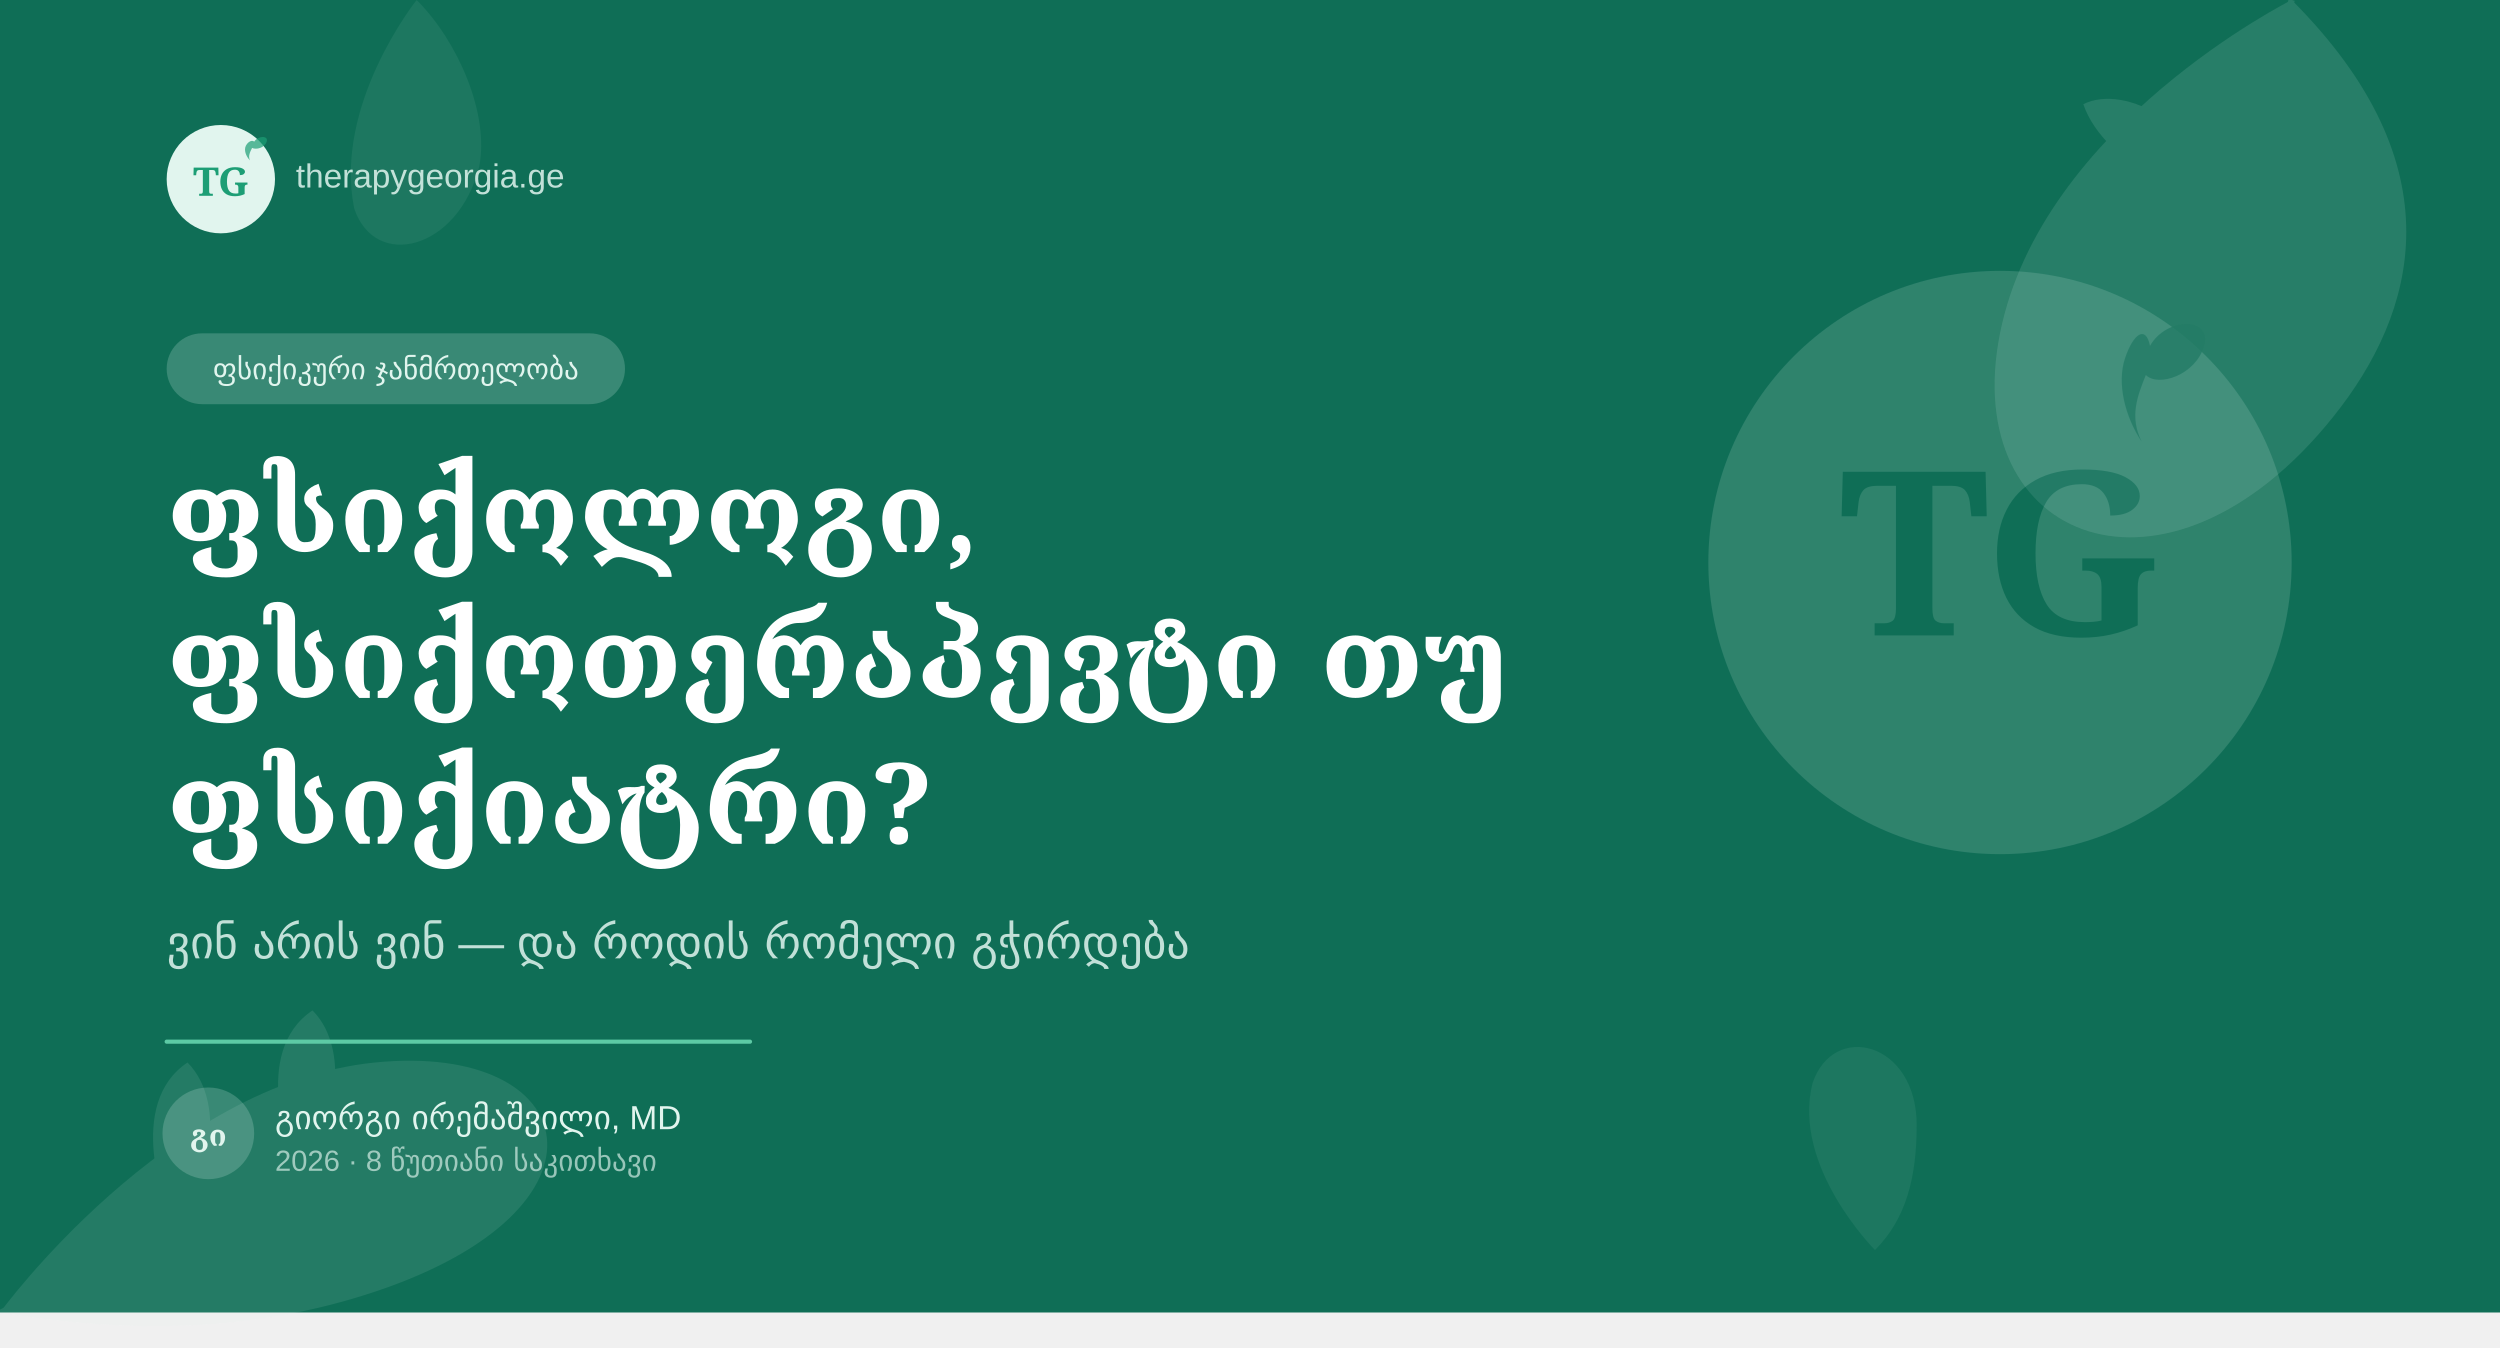
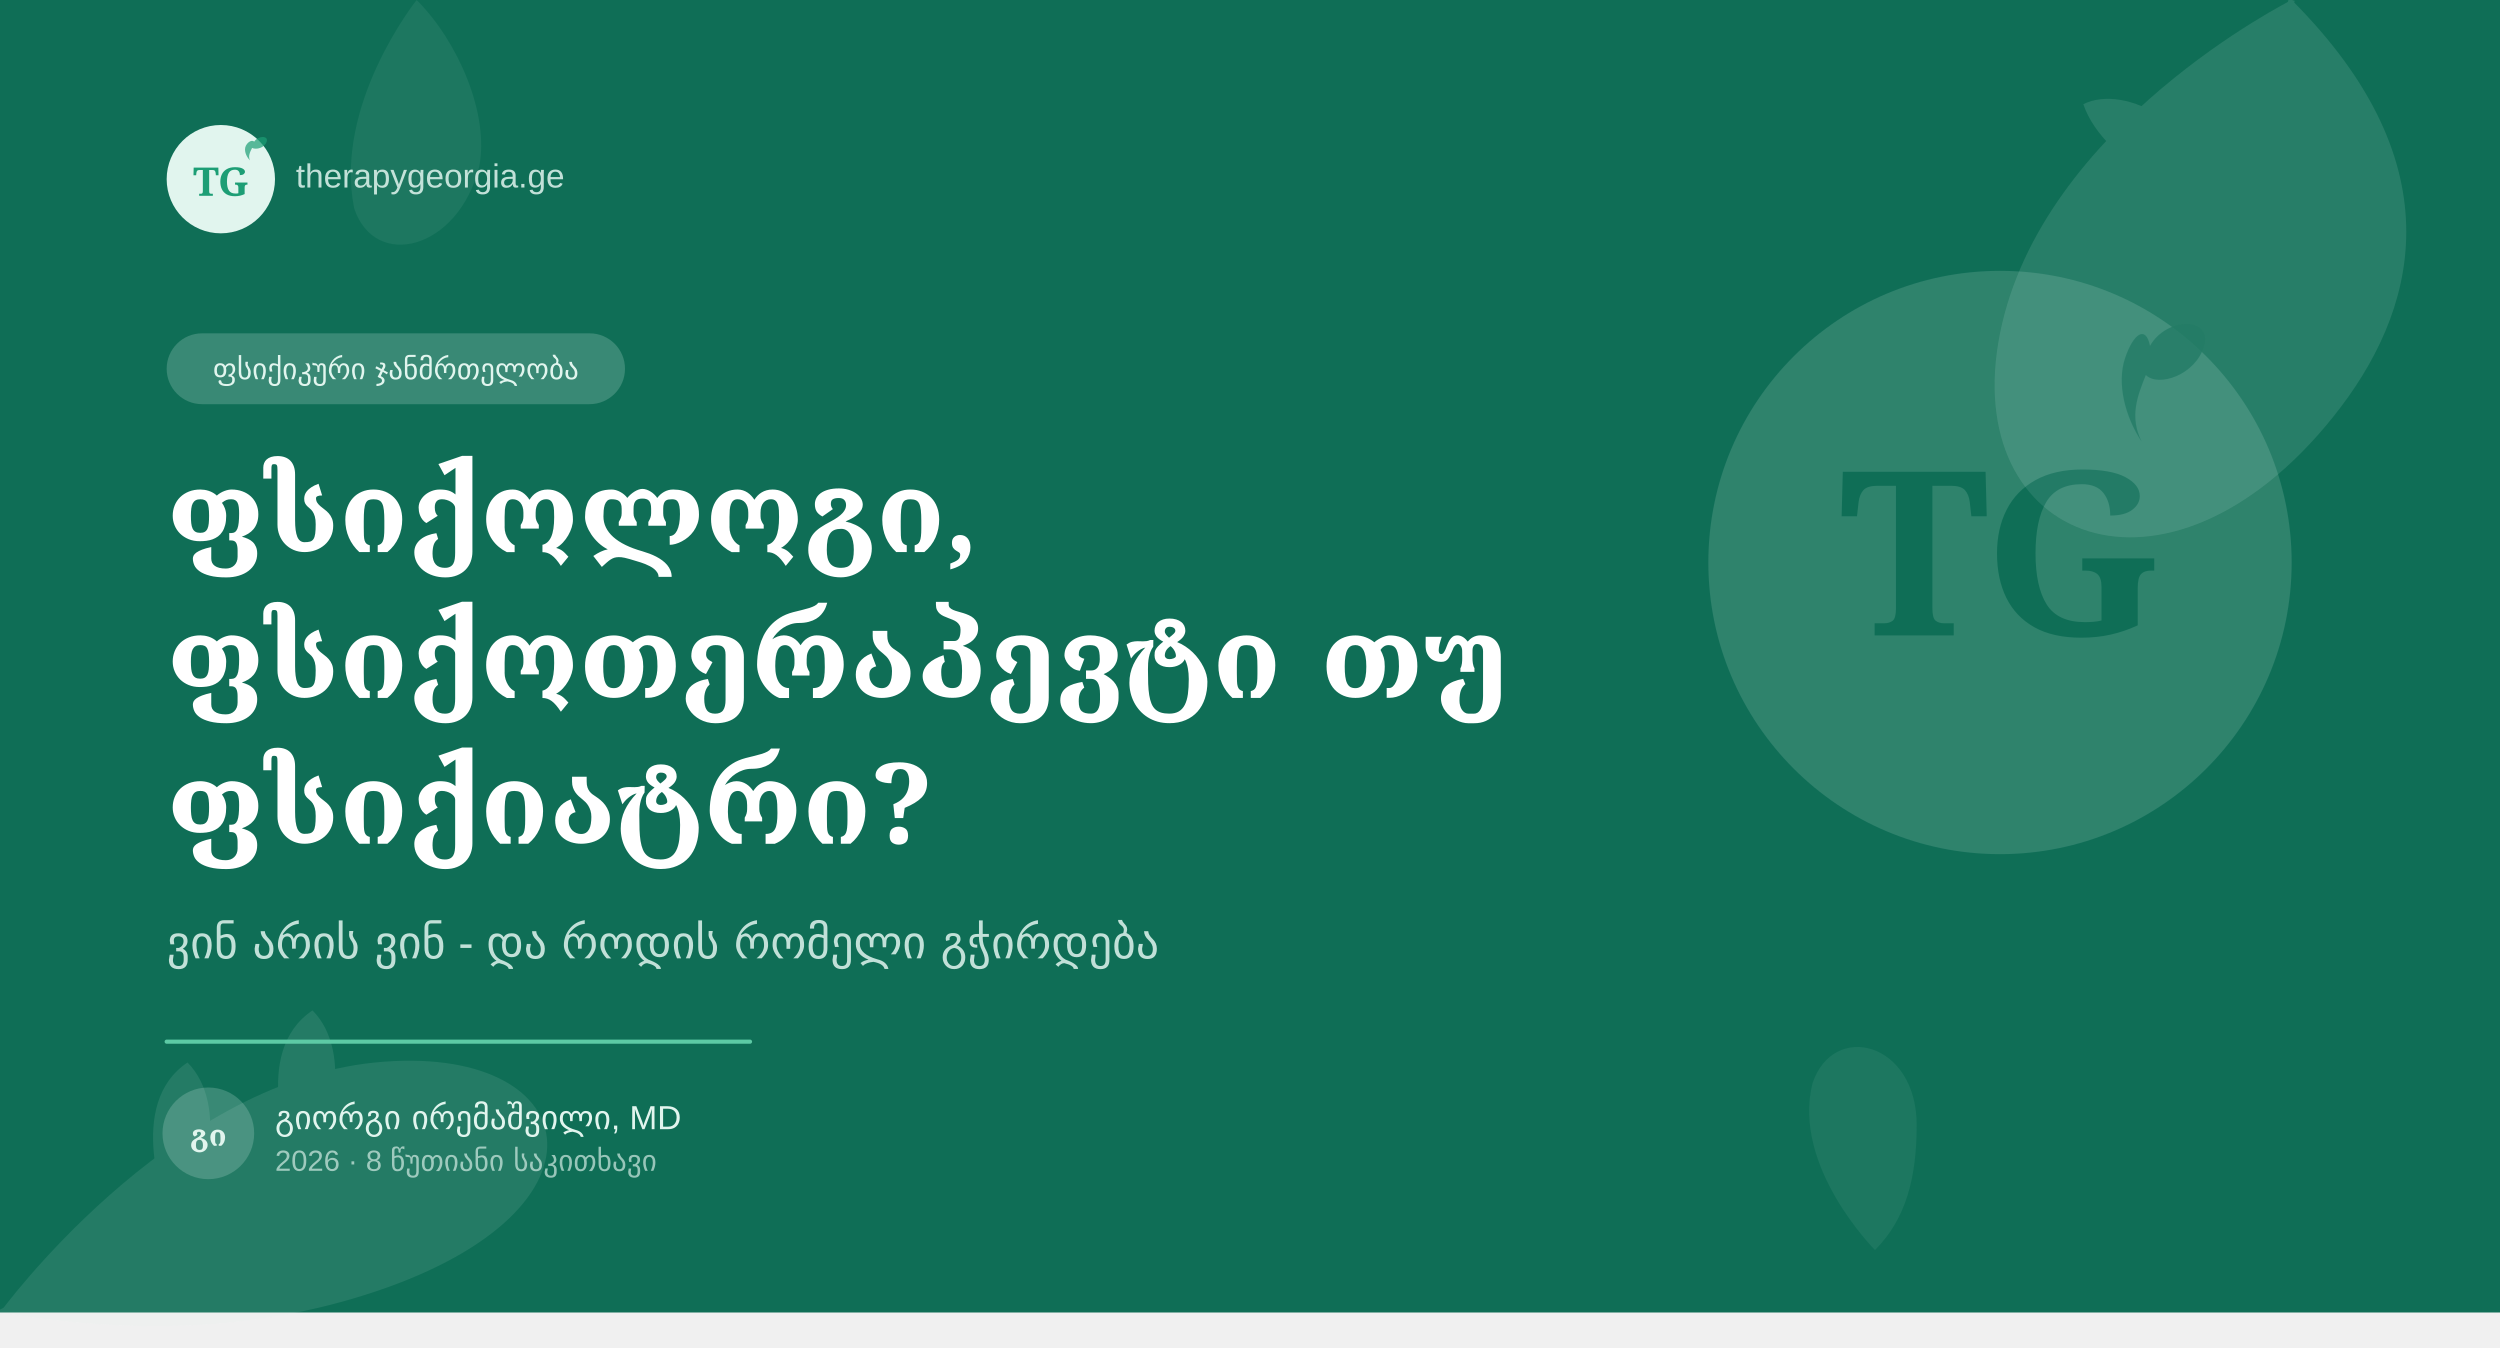
<svg xmlns="http://www.w3.org/2000/svg" width="100%" viewBox="0 0 1200 646.57" role="img">
  <defs>
    <mask id="imagine-text-gaps-o5qtrs" maskUnits="userSpaceOnUse">
      <rect x="0" y="0" width="1200" height="646.57" fill="white" />
      <rect x="6.021" y="13.9" width="39.089" height="25.72" fill="black" rx="2" />
      <rect x="56.19" y="13.52" width="138.814" height="22.1" fill="black" rx="2" />
      <rect x="100.336" y="167.33" width="180.595" height="20.29" fill="black" rx="2" />
      <rect x="74.19" y="214.13" width="332.699" height="69.16" fill="black" rx="2" />
      <rect x="74.19" y="284.13" width="545.547" height="69.16" fill="black" rx="2" />
      <rect x="74.19" y="354.13" width="319.152" height="69.16" fill="black" rx="2" />
      <rect x="74.19" y="438.09" width="478.167" height="29.34" fill="black" rx="2" />
      <rect x="86.611" y="535.33" width="27.994" height="22.1" fill="black" rx="2" />
      <rect x="128" y="525.52" width="195.618" height="23.91" fill="black" rx="2" />
      <rect x="126.19" y="547.33" width="194.456" height="20.29" fill="black" rx="2" />
      <rect x="53.984" y="71.639" width="173.746" height="128.891" fill="black" rx="2" />
    </mask>
  </defs>
  <rect width="1200" height="630" fill="#0F6E56" style="fill:rgb(15, 110, 86);stroke:none;color:rgb(0, 0, 0);stroke-width:1px;stroke-linecap:butt;stroke-linejoin:miter;opacity:1;font-family:&quot;Anthropic Sans&quot;, -apple-system, BlinkMacSystemFont, &quot;Segoe UI&quot;, sans-serif;font-size:16px;font-weight:400;text-anchor:start;dominant-baseline:auto" />
  <g opacity="0.12" style="fill:rgb(0, 0, 0);stroke:none;color:rgb(0, 0, 0);stroke-width:1px;stroke-linecap:butt;stroke-linejoin:miter;opacity:0.12;font-family:&quot;Anthropic Sans&quot;, -apple-system, BlinkMacSystemFont, &quot;Segoe UI&quot;, sans-serif;font-size:16px;font-weight:400;text-anchor:start;dominant-baseline:auto">
    <path d="M1100 0 C1100 0, 980 60, 960 160 C940 260, 1040 300, 1120 200 C1160 150, 1180 80, 1100 0Z" fill="#E1F5EE" style="fill:rgb(225, 245, 238);stroke:none;color:rgb(0, 0, 0);stroke-width:1px;stroke-linecap:butt;stroke-linejoin:miter;opacity:1;font-family:&quot;Anthropic Sans&quot;, -apple-system, BlinkMacSystemFont, &quot;Segoe UI&quot;, sans-serif;font-size:16px;font-weight:400;text-anchor:start;dominant-baseline:auto" />
    <line x1="1100" y1="0" x2="1050" y2="180" stroke="#E1F5EE" stroke-width="3" style="fill:rgb(0, 0, 0);stroke:rgb(225, 245, 238);color:rgb(0, 0, 0);stroke-width:3px;stroke-linecap:butt;stroke-linejoin:miter;opacity:1;font-family:&quot;Anthropic Sans&quot;, -apple-system, BlinkMacSystemFont, &quot;Segoe UI&quot;, sans-serif;font-size:16px;font-weight:400;text-anchor:start;dominant-baseline:auto" />
    <path d="M1060 100 C1060 100, 1010 80, 1000 50 C1020 40, 1060 60, 1060 100Z" fill="#E1F5EE" style="fill:rgb(225, 245, 238);stroke:none;color:rgb(0, 0, 0);stroke-width:1px;stroke-linecap:butt;stroke-linejoin:miter;opacity:1;font-family:&quot;Anthropic Sans&quot;, -apple-system, BlinkMacSystemFont, &quot;Segoe UI&quot;, sans-serif;font-size:16px;font-weight:400;text-anchor:start;dominant-baseline:auto" />
  </g>
  <g opacity="0.1" style="fill:rgb(0, 0, 0);stroke:none;color:rgb(0, 0, 0);stroke-width:1px;stroke-linecap:butt;stroke-linejoin:miter;opacity:0.1;font-family:&quot;Anthropic Sans&quot;, -apple-system, BlinkMacSystemFont, &quot;Segoe UI&quot;, sans-serif;font-size:16px;font-weight:400;text-anchor:start;dominant-baseline:auto">
    <path d="M0 630 C0 630, 80 520, 180 510 C280 500, 300 580, 180 620 C120 640, 60 640, 0 630Z" fill="#E1F5EE" style="fill:rgb(225, 245, 238);stroke:none;color:rgb(0, 0, 0);stroke-width:1px;stroke-linecap:butt;stroke-linejoin:miter;opacity:1;font-family:&quot;Anthropic Sans&quot;, -apple-system, BlinkMacSystemFont, &quot;Segoe UI&quot;, sans-serif;font-size:16px;font-weight:400;text-anchor:start;dominant-baseline:auto" />
    <line x1="0" y1="630" x2="200" y2="530" stroke="#E1F5EE" stroke-width="2.5" mask="url(#imagine-text-gaps-o5qtrs)" style="fill:rgb(0, 0, 0);stroke:rgb(225, 245, 238);color:rgb(0, 0, 0);stroke-width:2.5px;stroke-linecap:butt;stroke-linejoin:miter;opacity:1;font-family:&quot;Anthropic Sans&quot;, -apple-system, BlinkMacSystemFont, &quot;Segoe UI&quot;, sans-serif;font-size:16px;font-weight:400;text-anchor:start;dominant-baseline:auto" />
    <path d="M80 580 C80 580, 60 530, 90 510 C110 530, 100 575, 80 580Z" fill="#E1F5EE" style="fill:rgb(225, 245, 238);stroke:none;color:rgb(0, 0, 0);stroke-width:1px;stroke-linecap:butt;stroke-linejoin:miter;opacity:1;font-family:&quot;Anthropic Sans&quot;, -apple-system, BlinkMacSystemFont, &quot;Segoe UI&quot;, sans-serif;font-size:16px;font-weight:400;text-anchor:start;dominant-baseline:auto" />
    <path d="M140 555 C140 555, 120 505, 150 485 C170 505, 160 550, 140 555Z" fill="#E1F5EE" style="fill:rgb(225, 245, 238);stroke:none;color:rgb(0, 0, 0);stroke-width:1px;stroke-linecap:butt;stroke-linejoin:miter;opacity:1;font-family:&quot;Anthropic Sans&quot;, -apple-system, BlinkMacSystemFont, &quot;Segoe UI&quot;, sans-serif;font-size:16px;font-weight:400;text-anchor:start;dominant-baseline:auto" />
  </g>
  <g opacity="0.07" style="fill:rgb(0, 0, 0);stroke:none;color:rgb(0, 0, 0);stroke-width:1px;stroke-linecap:butt;stroke-linejoin:miter;opacity:0.07;font-family:&quot;Anthropic Sans&quot;, -apple-system, BlinkMacSystemFont, &quot;Segoe UI&quot;, sans-serif;font-size:16px;font-weight:400;text-anchor:start;dominant-baseline:auto">
    <path d="M200 0 C200 0, 160 50, 170 100 C180 130, 220 120, 230 80 C235 55, 220 20, 200 0Z" fill="#E1F5EE" style="fill:rgb(225, 245, 238);stroke:none;color:rgb(0, 0, 0);stroke-width:1px;stroke-linecap:butt;stroke-linejoin:miter;opacity:1;font-family:&quot;Anthropic Sans&quot;, -apple-system, BlinkMacSystemFont, &quot;Segoe UI&quot;, sans-serif;font-size:16px;font-weight:400;text-anchor:start;dominant-baseline:auto" />
    <path d="M900 600 C900 600, 860 560, 870 520 C880 490, 920 500, 920 540 C920 565, 915 585, 900 600Z" fill="#E1F5EE" style="fill:rgb(225, 245, 238);stroke:none;color:rgb(0, 0, 0);stroke-width:1px;stroke-linecap:butt;stroke-linejoin:miter;opacity:1;font-family:&quot;Anthropic Sans&quot;, -apple-system, BlinkMacSystemFont, &quot;Segoe UI&quot;, sans-serif;font-size:16px;font-weight:400;text-anchor:start;dominant-baseline:auto" />
  </g>
  <g transform="translate(80, 60)" style="fill:rgb(0, 0, 0);stroke:none;color:rgb(0, 0, 0);stroke-width:1px;stroke-linecap:butt;stroke-linejoin:miter;opacity:1;font-family:&quot;Anthropic Sans&quot;, -apple-system, BlinkMacSystemFont, &quot;Segoe UI&quot;, sans-serif;font-size:16px;font-weight:400;text-anchor:start;dominant-baseline:auto">
    <circle cx="26" cy="26" r="26" fill="#E1F5EE" style="fill:rgb(225, 245, 238);stroke:none;color:rgb(0, 0, 0);stroke-width:1px;stroke-linecap:butt;stroke-linejoin:miter;opacity:1;font-family:&quot;Anthropic Sans&quot;, -apple-system, BlinkMacSystemFont, &quot;Segoe UI&quot;, sans-serif;font-size:16px;font-weight:400;text-anchor:start;dominant-baseline:auto" />
    <text x="26" y="34" text-anchor="middle" font-family="Georgia,serif" font-size="19" font-weight="700" fill="#1D9E75" style="fill:rgb(29, 158, 117);stroke:none;color:rgb(0, 0, 0);stroke-width:1px;stroke-linecap:butt;stroke-linejoin:miter;opacity:1;font-family:Georgia, serif;font-size:19px;font-weight:700;text-anchor:middle;dominant-baseline:auto">TG</text>
    <path d="M42 8 C44 5,49 5,48 8 C47 11,43 12,41 11 C40 13,39 15,40 17 C38 15,37 12,38 10 C39 8,41 7,42 8Z" fill="#1D9E75" opacity="0.7" style="fill:rgb(29, 158, 117);stroke:none;color:rgb(0, 0, 0);stroke-width:1px;stroke-linecap:butt;stroke-linejoin:miter;opacity:0.7;font-family:&quot;Anthropic Sans&quot;, -apple-system, BlinkMacSystemFont, &quot;Segoe UI&quot;, sans-serif;font-size:16px;font-weight:400;text-anchor:start;dominant-baseline:auto" />
    <text x="62" y="30" font-family="Arial,Helvetica,sans-serif" font-size="16" font-weight="500" fill="#E1F5EE" opacity="0.85" style="fill:rgb(225, 245, 238);stroke:none;color:rgb(0, 0, 0);stroke-width:1px;stroke-linecap:butt;stroke-linejoin:miter;opacity:0.85;font-family:Arial, Helvetica, sans-serif;font-size:16px;font-weight:500;text-anchor:start;dominant-baseline:auto">therapygeorgia.ge</text>
  </g>
  <rect x="80" y="160" width="220" height="34" rx="17" fill="#E1F5EE" opacity="0.2" style="fill:rgb(225, 245, 238);stroke:none;color:rgb(0, 0, 0);stroke-width:1px;stroke-linecap:butt;stroke-linejoin:miter;opacity:0.2;font-family:&quot;Anthropic Sans&quot;, -apple-system, BlinkMacSystemFont, &quot;Segoe UI&quot;, sans-serif;font-size:16px;font-weight:400;text-anchor:start;dominant-baseline:auto" />
  <text x="190" y="182" text-anchor="middle" font-family="Arial,Helvetica,sans-serif" font-size="14" font-weight="500" fill="#E1F5EE" style="fill:rgb(225, 245, 238);stroke:none;color:rgb(0, 0, 0);stroke-width:1px;stroke-linecap:butt;stroke-linejoin:miter;opacity:1;font-family:Arial, Helvetica, sans-serif;font-size:14px;font-weight:500;text-anchor:middle;dominant-baseline:auto">ფსიქიკური ჯანმრთელობა</text>
  <text x="80" y="265" font-family="Georgia,serif" font-size="54" font-weight="700" fill="#ffffff" style="fill:rgb(255, 255, 255);stroke:none;color:rgb(0, 0, 0);stroke-width:1px;stroke-linecap:butt;stroke-linejoin:miter;opacity:1;font-family:Georgia, serif;font-size:54px;font-weight:700;text-anchor:start;dominant-baseline:auto">ფსიქოლოგი,</text>
  <text x="80" y="335" font-family="Georgia,serif" font-size="54" font-weight="700" fill="#ffffff" style="fill:rgb(255, 255, 255);stroke:none;color:rgb(0, 0, 0);stroke-width:1px;stroke-linecap:butt;stroke-linejoin:miter;opacity:1;font-family:Georgia, serif;font-size:54px;font-weight:700;text-anchor:start;dominant-baseline:auto">ფსიქოთერაპევტი თუ</text>
  <text x="80" y="405" font-family="Georgia,serif" font-size="54" font-weight="700" fill="#ffffff" style="fill:rgb(255, 255, 255);stroke:none;color:rgb(0, 0, 0);stroke-width:1px;stroke-linecap:butt;stroke-linejoin:miter;opacity:1;font-family:Georgia, serif;font-size:54px;font-weight:700;text-anchor:start;dominant-baseline:auto">ფსიქიატრი?</text>
-   <text x="80" y="460" font-family="Arial,Helvetica,sans-serif" font-size="22" fill="#E1F5EE" opacity="0.85" style="fill:rgb(225, 245, 238);stroke:none;color:rgb(0, 0, 0);stroke-width:1px;stroke-linecap:butt;stroke-linejoin:miter;opacity:0.85;font-family:Arial, Helvetica, sans-serif;font-size:22px;font-weight:400;text-anchor:start;dominant-baseline:auto">ვინ არის ვინ — და როდის რომელი გჭირდება</text>
+   <text x="80" y="460" font-family="Arial,Helvetica,sans-serif" font-size="22" fill="#E1F5EE" opacity="0.85" style="fill:rgb(225, 245, 238);stroke:none;color:rgb(0, 0, 0);stroke-width:1px;stroke-linecap:butt;stroke-linejoin:miter;opacity:0.85;font-family:Arial, Helvetica, sans-serif;font-size:22px;font-weight:400;text-anchor:start;dominant-baseline:auto">ვინ არის ვინ - და როდის რომელი გჭირდება</text>
  <line x1="80" y1="500" x2="360" y2="500" stroke="#5DCAA5" stroke-width="2" stroke-linecap="round" style="fill:rgb(0, 0, 0);stroke:rgb(93, 202, 165);color:rgb(0, 0, 0);stroke-width:2px;stroke-linecap:round;stroke-linejoin:miter;opacity:1;font-family:&quot;Anthropic Sans&quot;, -apple-system, BlinkMacSystemFont, &quot;Segoe UI&quot;, sans-serif;font-size:16px;font-weight:400;text-anchor:start;dominant-baseline:auto" />
  <circle cx="100" cy="544" r="22" fill="#E1F5EE" opacity="0.2" style="fill:rgb(225, 245, 238);stroke:none;color:rgb(0, 0, 0);stroke-width:1px;stroke-linecap:butt;stroke-linejoin:miter;opacity:0.2;font-family:&quot;Anthropic Sans&quot;, -apple-system, BlinkMacSystemFont, &quot;Segoe UI&quot;, sans-serif;font-size:16px;font-weight:400;text-anchor:start;dominant-baseline:auto" />
  <text x="100" y="550" text-anchor="middle" font-family="Georgia,serif" font-size="14" font-weight="700" fill="#E1F5EE" style="fill:rgb(225, 245, 238);stroke:none;color:rgb(0, 0, 0);stroke-width:1px;stroke-linecap:butt;stroke-linejoin:miter;opacity:1;font-family:Georgia, serif;font-size:14px;font-weight:700;text-anchor:middle;dominant-baseline:auto">გი</text>
  <text x="132" y="542" font-family="Arial,Helvetica,sans-serif" font-size="16" font-weight="500" fill="#E1F5EE" style="fill:rgb(225, 245, 238);stroke:none;color:rgb(0, 0, 0);stroke-width:1px;stroke-linecap:butt;stroke-linejoin:miter;opacity:1;font-family:Arial, Helvetica, sans-serif;font-size:16px;font-weight:500;text-anchor:start;dominant-baseline:auto">გიორგი ირემაშვილი, MD</text>
  <text x="132" y="562" font-family="Arial,Helvetica,sans-serif" font-size="14" fill="#E1F5EE" opacity="0.65" style="fill:rgb(225, 245, 238);stroke:none;color:rgb(0, 0, 0);stroke-width:1px;stroke-linecap:butt;stroke-linejoin:miter;opacity:0.65;font-family:Arial, Helvetica, sans-serif;font-size:14px;font-weight:400;text-anchor:start;dominant-baseline:auto">2026 · 8 წუთიანი საკითხავი</text>
  <g transform="translate(820, 130)" opacity="0.15" style="fill:rgb(0, 0, 0);stroke:none;color:rgb(0, 0, 0);stroke-width:1px;stroke-linecap:butt;stroke-linejoin:miter;opacity:0.15;font-family:&quot;Anthropic Sans&quot;, -apple-system, BlinkMacSystemFont, &quot;Segoe UI&quot;, sans-serif;font-size:16px;font-weight:400;text-anchor:start;dominant-baseline:auto">
    <circle cx="140" cy="140" r="140" fill="#E1F5EE" style="fill:rgb(225, 245, 238);stroke:none;color:rgb(0, 0, 0);stroke-width:1px;stroke-linecap:butt;stroke-linejoin:miter;opacity:1;font-family:&quot;Anthropic Sans&quot;, -apple-system, BlinkMacSystemFont, &quot;Segoe UI&quot;, sans-serif;font-size:16px;font-weight:400;text-anchor:start;dominant-baseline:auto" />
    <text x="140" y="175" text-anchor="middle" font-family="Georgia,serif" font-size="110" font-weight="700" fill="#0F6E56" style="fill:rgb(15, 110, 86);stroke:none;color:rgb(0, 0, 0);stroke-width:1px;stroke-linecap:butt;stroke-linejoin:miter;opacity:1;font-family:Georgia, serif;font-size:110px;font-weight:700;text-anchor:middle;dominant-baseline:auto">TG</text>
    <path d="M212 36 C220 22,242 22,238 36 C234 50,216 56,210 50 C206 60,202 70,208 82 C200 70,196 54,200 42 C204 30,210 26,212 36Z" fill="#0F6E56" opacity="0.8" style="fill:rgb(15, 110, 86);stroke:none;color:rgb(0, 0, 0);stroke-width:1px;stroke-linecap:butt;stroke-linejoin:miter;opacity:0.8;font-family:&quot;Anthropic Sans&quot;, -apple-system, BlinkMacSystemFont, &quot;Segoe UI&quot;, sans-serif;font-size:16px;font-weight:400;text-anchor:start;dominant-baseline:auto" />
  </g>
</svg>
